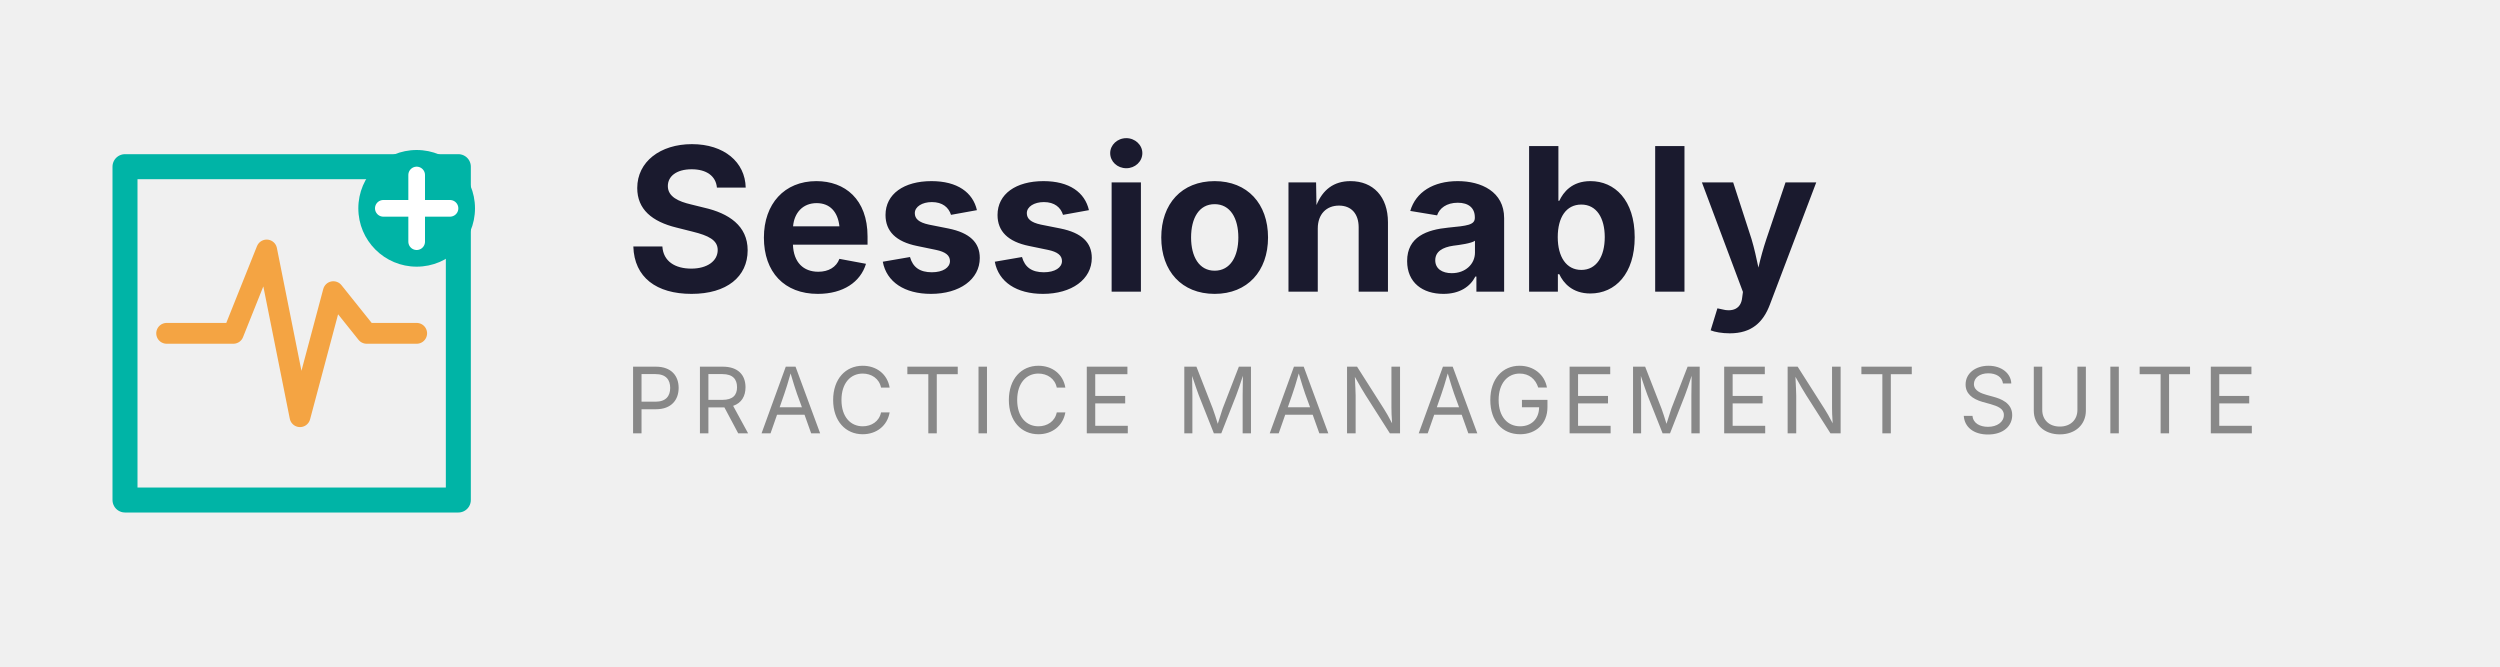
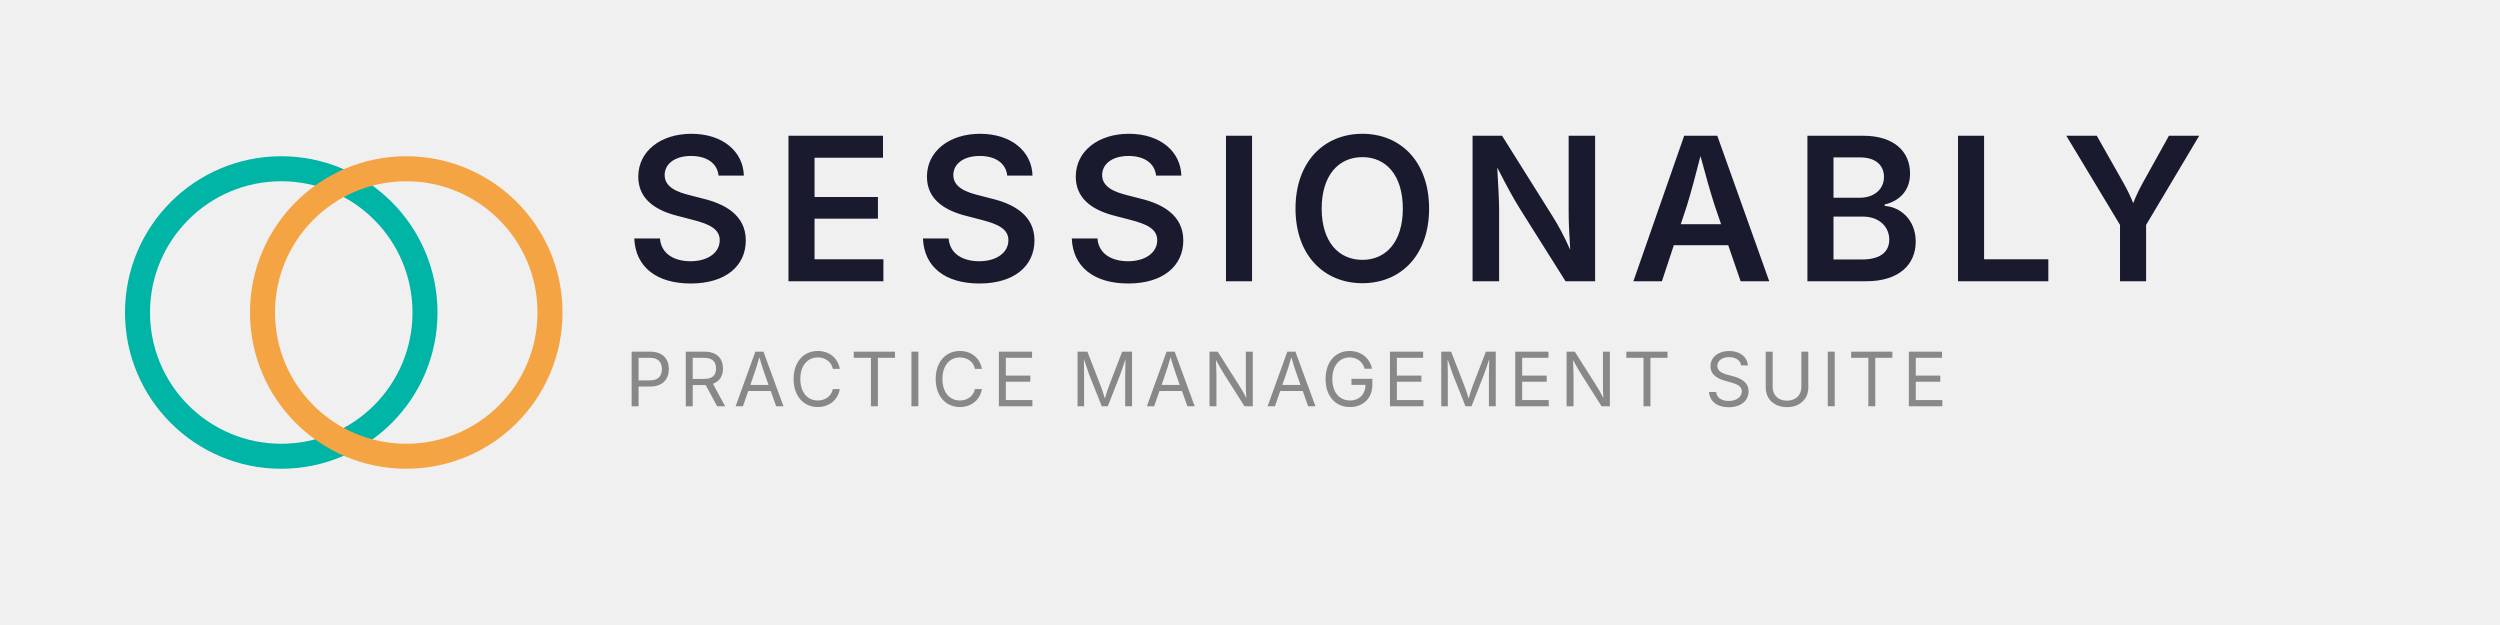
- <svg xmlns="http://www.w3.org/2000/svg" width="300" height="80" viewBox="0 0 300 80">
-   <g transform="translate(10, 15)">
-     <path d="M 5 5 L 5 45 M 45 5 L 45 45 M 5 5 L 45 5 L 45 45 L 5 45 Z" stroke="#00B4A6" stroke-width="3" fill="none" stroke-linecap="round" stroke-linejoin="round" />
-     <path d="M 10 25 L 18 25 L 22 15 L 26 35 L 30 20 L 34 25 L 40 25" stroke="#F4A443" stroke-width="2.5" fill="none" stroke-linecap="round" stroke-linejoin="round" />
-     <circle cx="40" cy="10" r="7" fill="#00B4A6" />
-     <path d="M 40 6 L 40 14 M 36 10 L 44 10" stroke="white" stroke-width="2" stroke-linecap="round" />
+ <svg xmlns="http://www.w3.org/2000/svg" width="400" height="100" viewBox="0 0 400 100">
+   <g transform="translate(20, 25)">
+     <circle cx="25" cy="25" r="23" fill="none" stroke="#00B4A6" stroke-width="4" />
+     <circle cx="45" cy="25" r="23" fill="none" stroke="#F4A443" stroke-width="4" />
  </g>
-   <text x="75" y="35" font-family="system-ui, -apple-system, sans-serif" font-size="24" font-weight="700" fill="#1A1A2E">Sessionably</text>
-   <text x="75" y="52" font-family="system-ui, -apple-system, sans-serif" font-size="11" font-weight="400" fill="#888888" letter-spacing="1">PRACTICE MANAGEMENT SUITE</text>
+   <text x="100" y="45" font-family="-apple-system, BlinkMacSystemFont, 'Segoe UI', sans-serif" font-size="32" font-weight="600" fill="#1A1A2E" letter-spacing="3">SESSIONABLY</text>
+   <text x="100" y="65" font-family="-apple-system, BlinkMacSystemFont, 'Segoe UI', sans-serif" font-size="12" font-weight="400" fill="#888888" letter-spacing="1">PRACTICE MANAGEMENT SUITE</text>
</svg>
